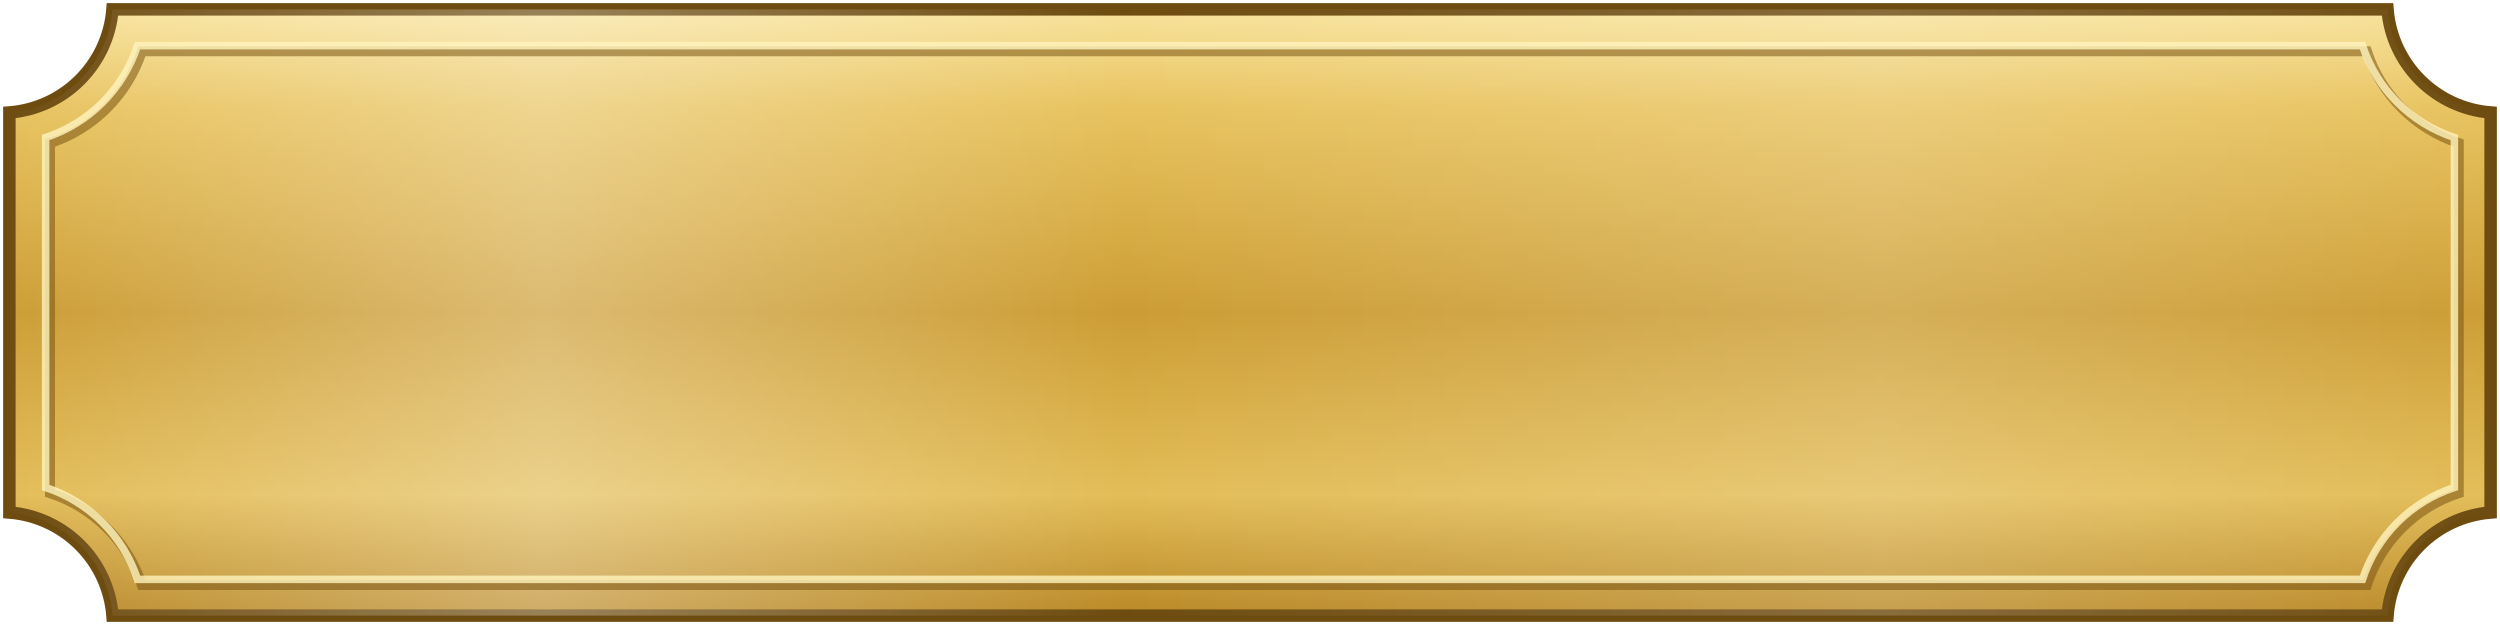
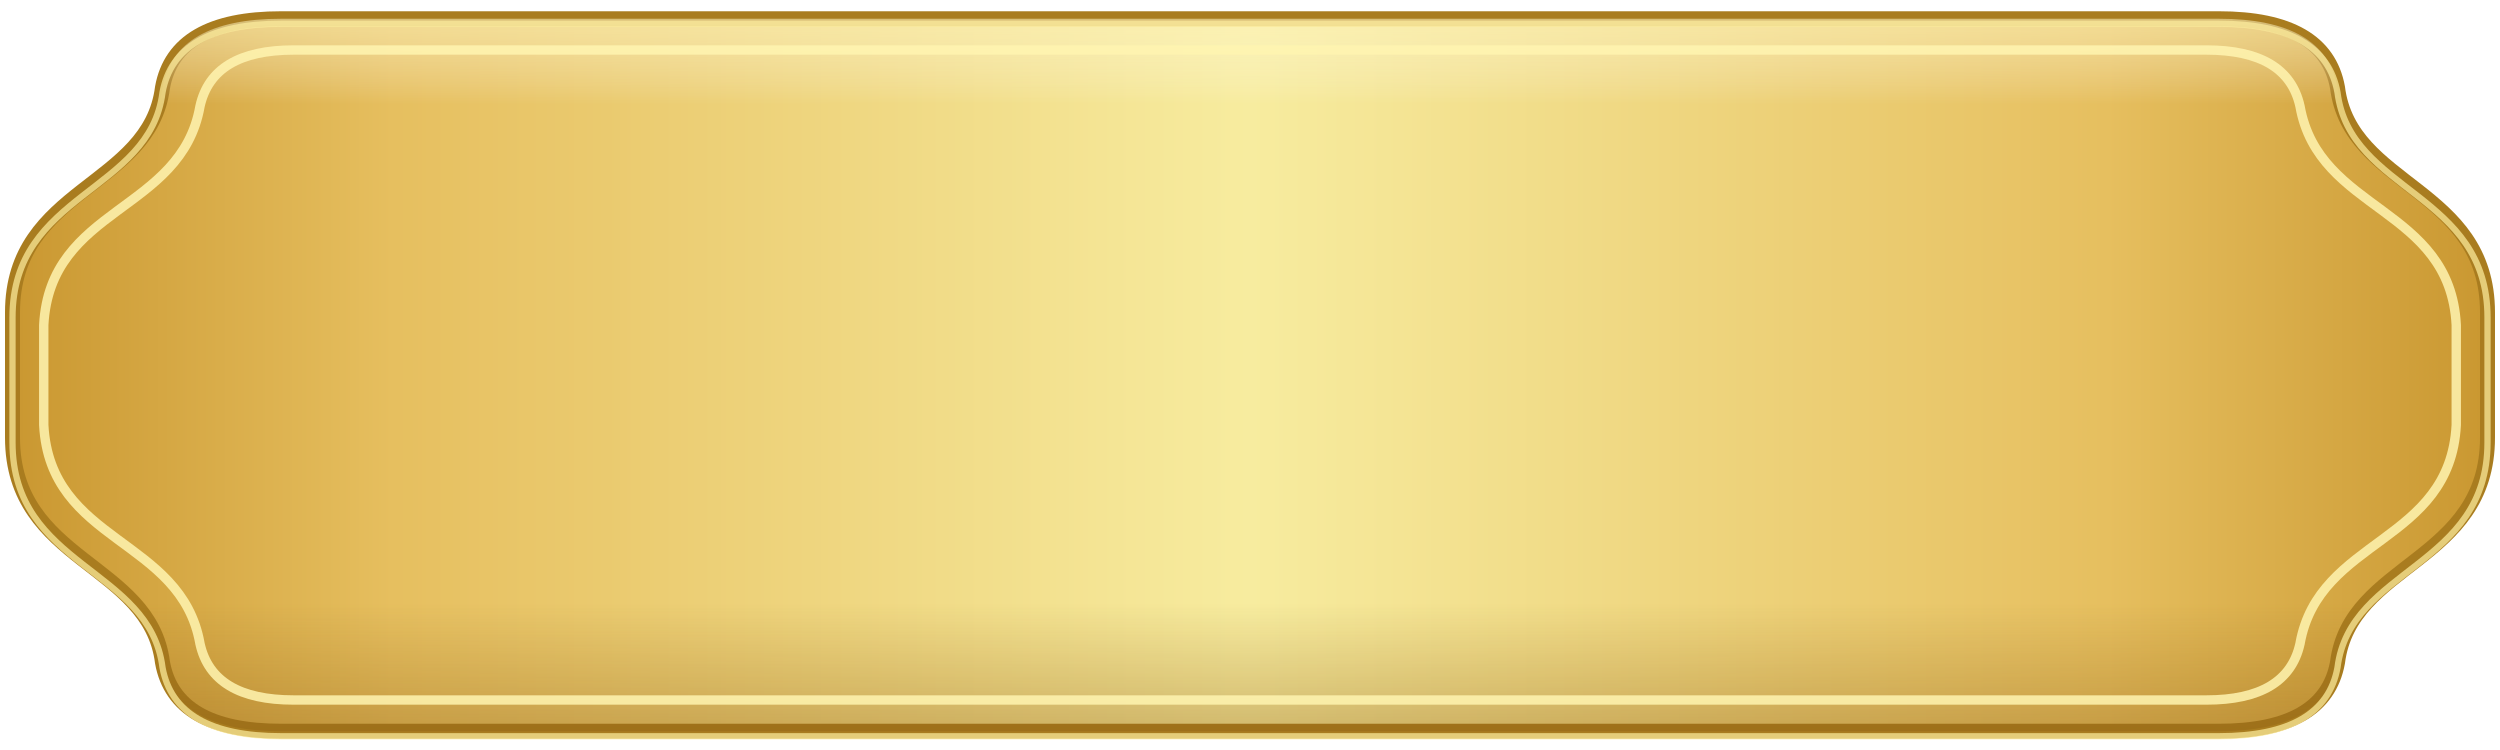
- <svg xmlns="http://www.w3.org/2000/svg" width="400" height="100" viewBox="0 0 400 100">
+ <svg xmlns="http://www.w3.org/2000/svg" width="400" height="120" viewBox="0 0 400 120">
  <defs>
-     <linearGradient id="g" x1="0" y1="0" x2="0" y2="1">
-       <stop offset="0" stop-color="#f8e39c" />
-       <stop offset=".16" stop-color="#e8c35f" />
-       <stop offset=".5" stop-color="#cc9d35" />
-       <stop offset=".8" stop-color="#e3bd58" />
-       <stop offset="1" stop-color="#b98826" />
+     <linearGradient id="h" x1="0" y1="0" x2="1" y2="0">
+       <stop offset="0" stop-color="#c8952e" />
+       <stop offset=".16" stop-color="#e6bf5f" />
+       <stop offset=".5" stop-color="#f7ec9f" />
+       <stop offset=".84" stop-color="#e6bf5f" />
+       <stop offset="1" stop-color="#c8952e" />
    </linearGradient>
-     <linearGradient id="s" x1="0" y1="0" x2="1" y2="0">
-       <stop offset="0" stop-color="#fff" stop-opacity="0" />
-       <stop offset=".22" stop-color="#fff" stop-opacity=".30" />
-       <stop offset=".45" stop-color="#fff" stop-opacity="0" />
-       <stop offset=".75" stop-color="#fff" stop-opacity=".18" />
-       <stop offset="1" stop-color="#fff" stop-opacity="0" />
+     <linearGradient id="v" x1="0" y1="0" x2="0" y2="1">
+       <stop offset="0" stop-color="#fff6c0" stop-opacity=".55" />
+       <stop offset=".12" stop-color="#fff" stop-opacity="0" />
+       <stop offset=".82" stop-color="#8a5a10" stop-opacity="0" />
+       <stop offset="1" stop-color="#8a5a10" stop-opacity=".35" />
    </linearGradient>
  </defs>
-   <path id="o" d="M18 1.5H382A18 18 0 0 0 398.5 18V82A18 18 0 0 0 382 98.5H18A18 18 0 0 0 1.5 82V18A18 18 0 0 0 18 1.5Z" fill="url(#g)" stroke="#6e4c10" stroke-width="2" />
-   <path d="M18 1.5H382A18 18 0 0 0 398.5 18V82A18 18 0 0 0 382 98.5H18A18 18 0 0 0 1.5 82V18A18 18 0 0 0 18 1.5Z" fill="url(#s)" />
-   <path d="M22 7.3H378A23 23 0 0 0 392.7 22V78A23 23 0 0 0 378 92.7H22A23 23 0 0 0 7.3 78V22A23 23 0 0 0 22 7.3Z" fill="none" stroke="#7a5513" stroke-opacity=".55" stroke-width="1.6" transform="translate(.7 .9)" />
-   <path d="M22 7.3H378A23 23 0 0 0 392.7 22V78A23 23 0 0 0 378 92.7H22A23 23 0 0 0 7.3 78V22A23 23 0 0 0 22 7.3Z" fill="none" stroke="#fff3bd" stroke-opacity=".8" stroke-width="1.2" />
+   <path d="M45 3H355Q372 3 374 14C376 30 398 30 398 50V70C398 90 376 90 374 106Q372 117 355 117H45Q28 117 26 106C24 90 2 90 2 70V50C2 30 24 30 26 14Q28 3 45 3Z" fill="url(#h)" stroke="#a97c1f" stroke-width="2.4" />
+   <path d="M45 3H355Q372 3 374 14C376 30 398 30 398 50V70C398 90 376 90 374 106Q372 117 355 117H45Q28 117 26 106C24 90 2 90 2 70V50C2 30 24 30 26 14Q28 3 45 3Z" fill="url(#v)" />
+   <path d="M47 8H353Q366 8 368 17C371 34 392 33 393 52V68C392 87 371 86 368 103Q366 112 353 112H47Q34 112 32 103C29 86 8 87 7 68V52C8 33 29 34 32 17Q34 8 47 8Z" fill="none" stroke="#fff4b0" stroke-opacity=".85" stroke-width="1.5" />
+   <path d="M45 3H355Q372 3 374 14C376 30 398 30 398 50V70C398 90 376 90 374 106Q372 117 355 117H45Q28 117 26 106C24 90 2 90 2 70V50C2 30 24 30 26 14Q28 3 45 3Z" fill="none" stroke="#fff0a0" stroke-opacity=".7" stroke-width="1" transform="translate(0 .8)" />
</svg>
